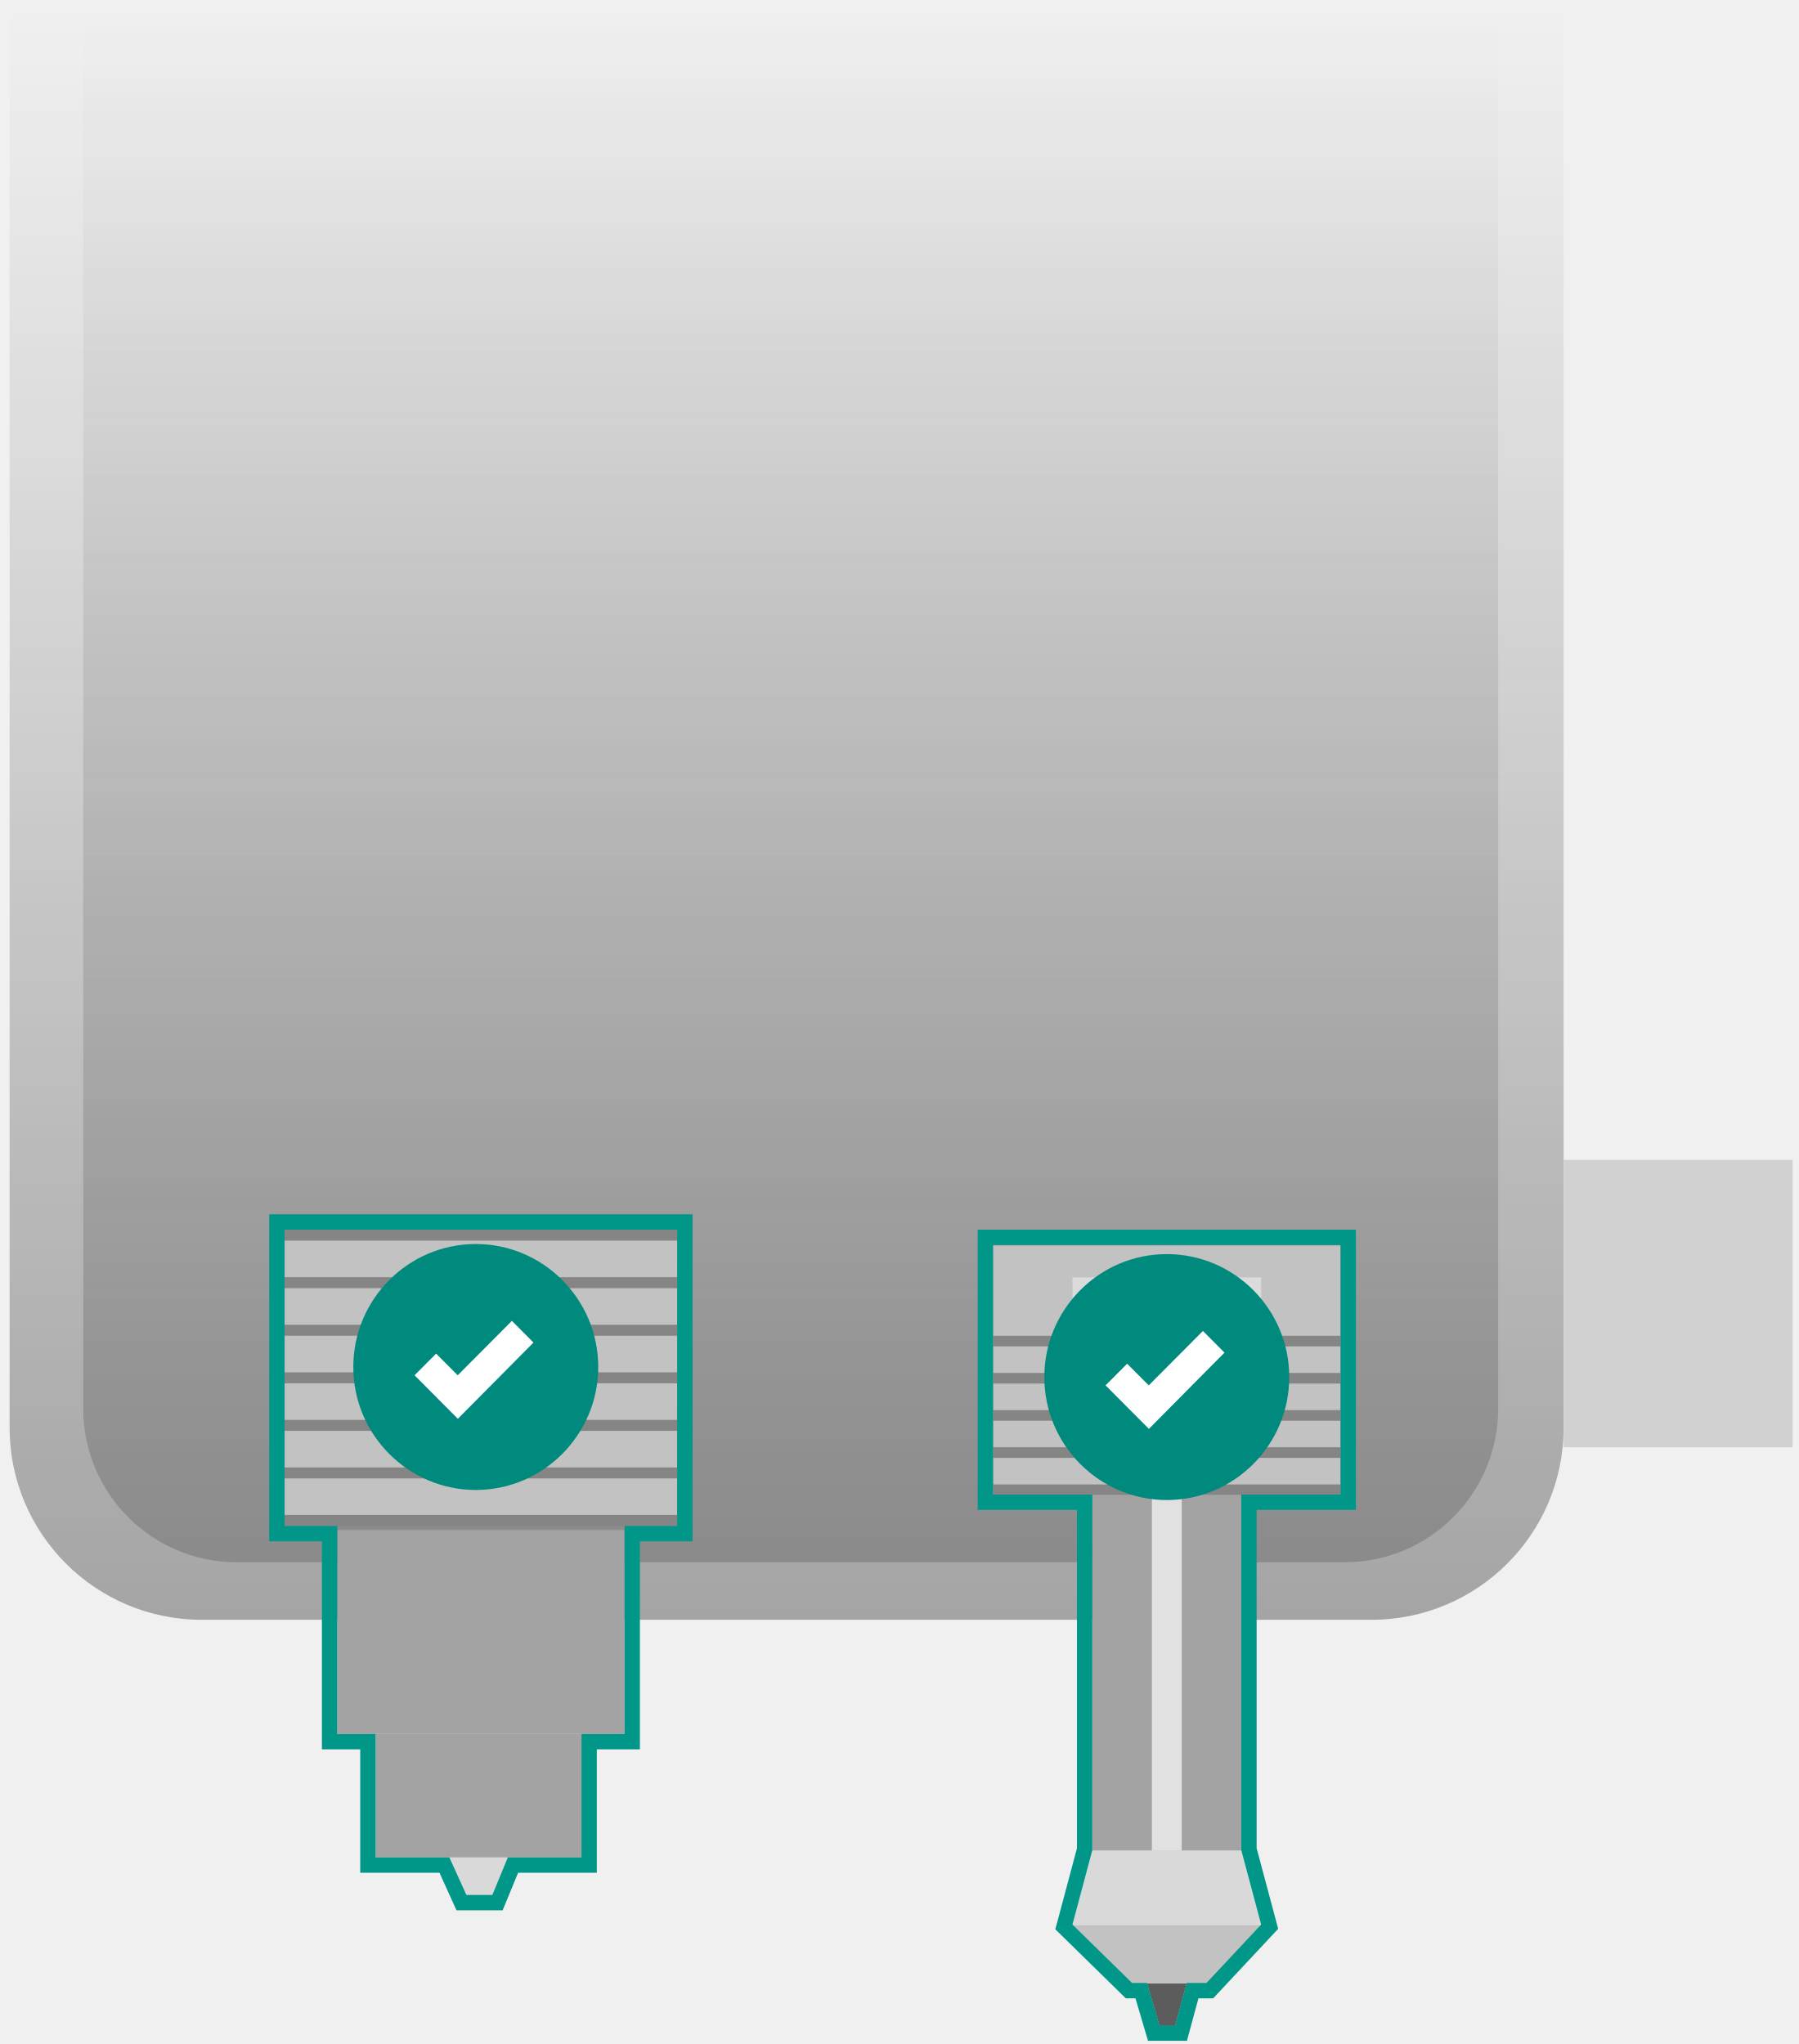
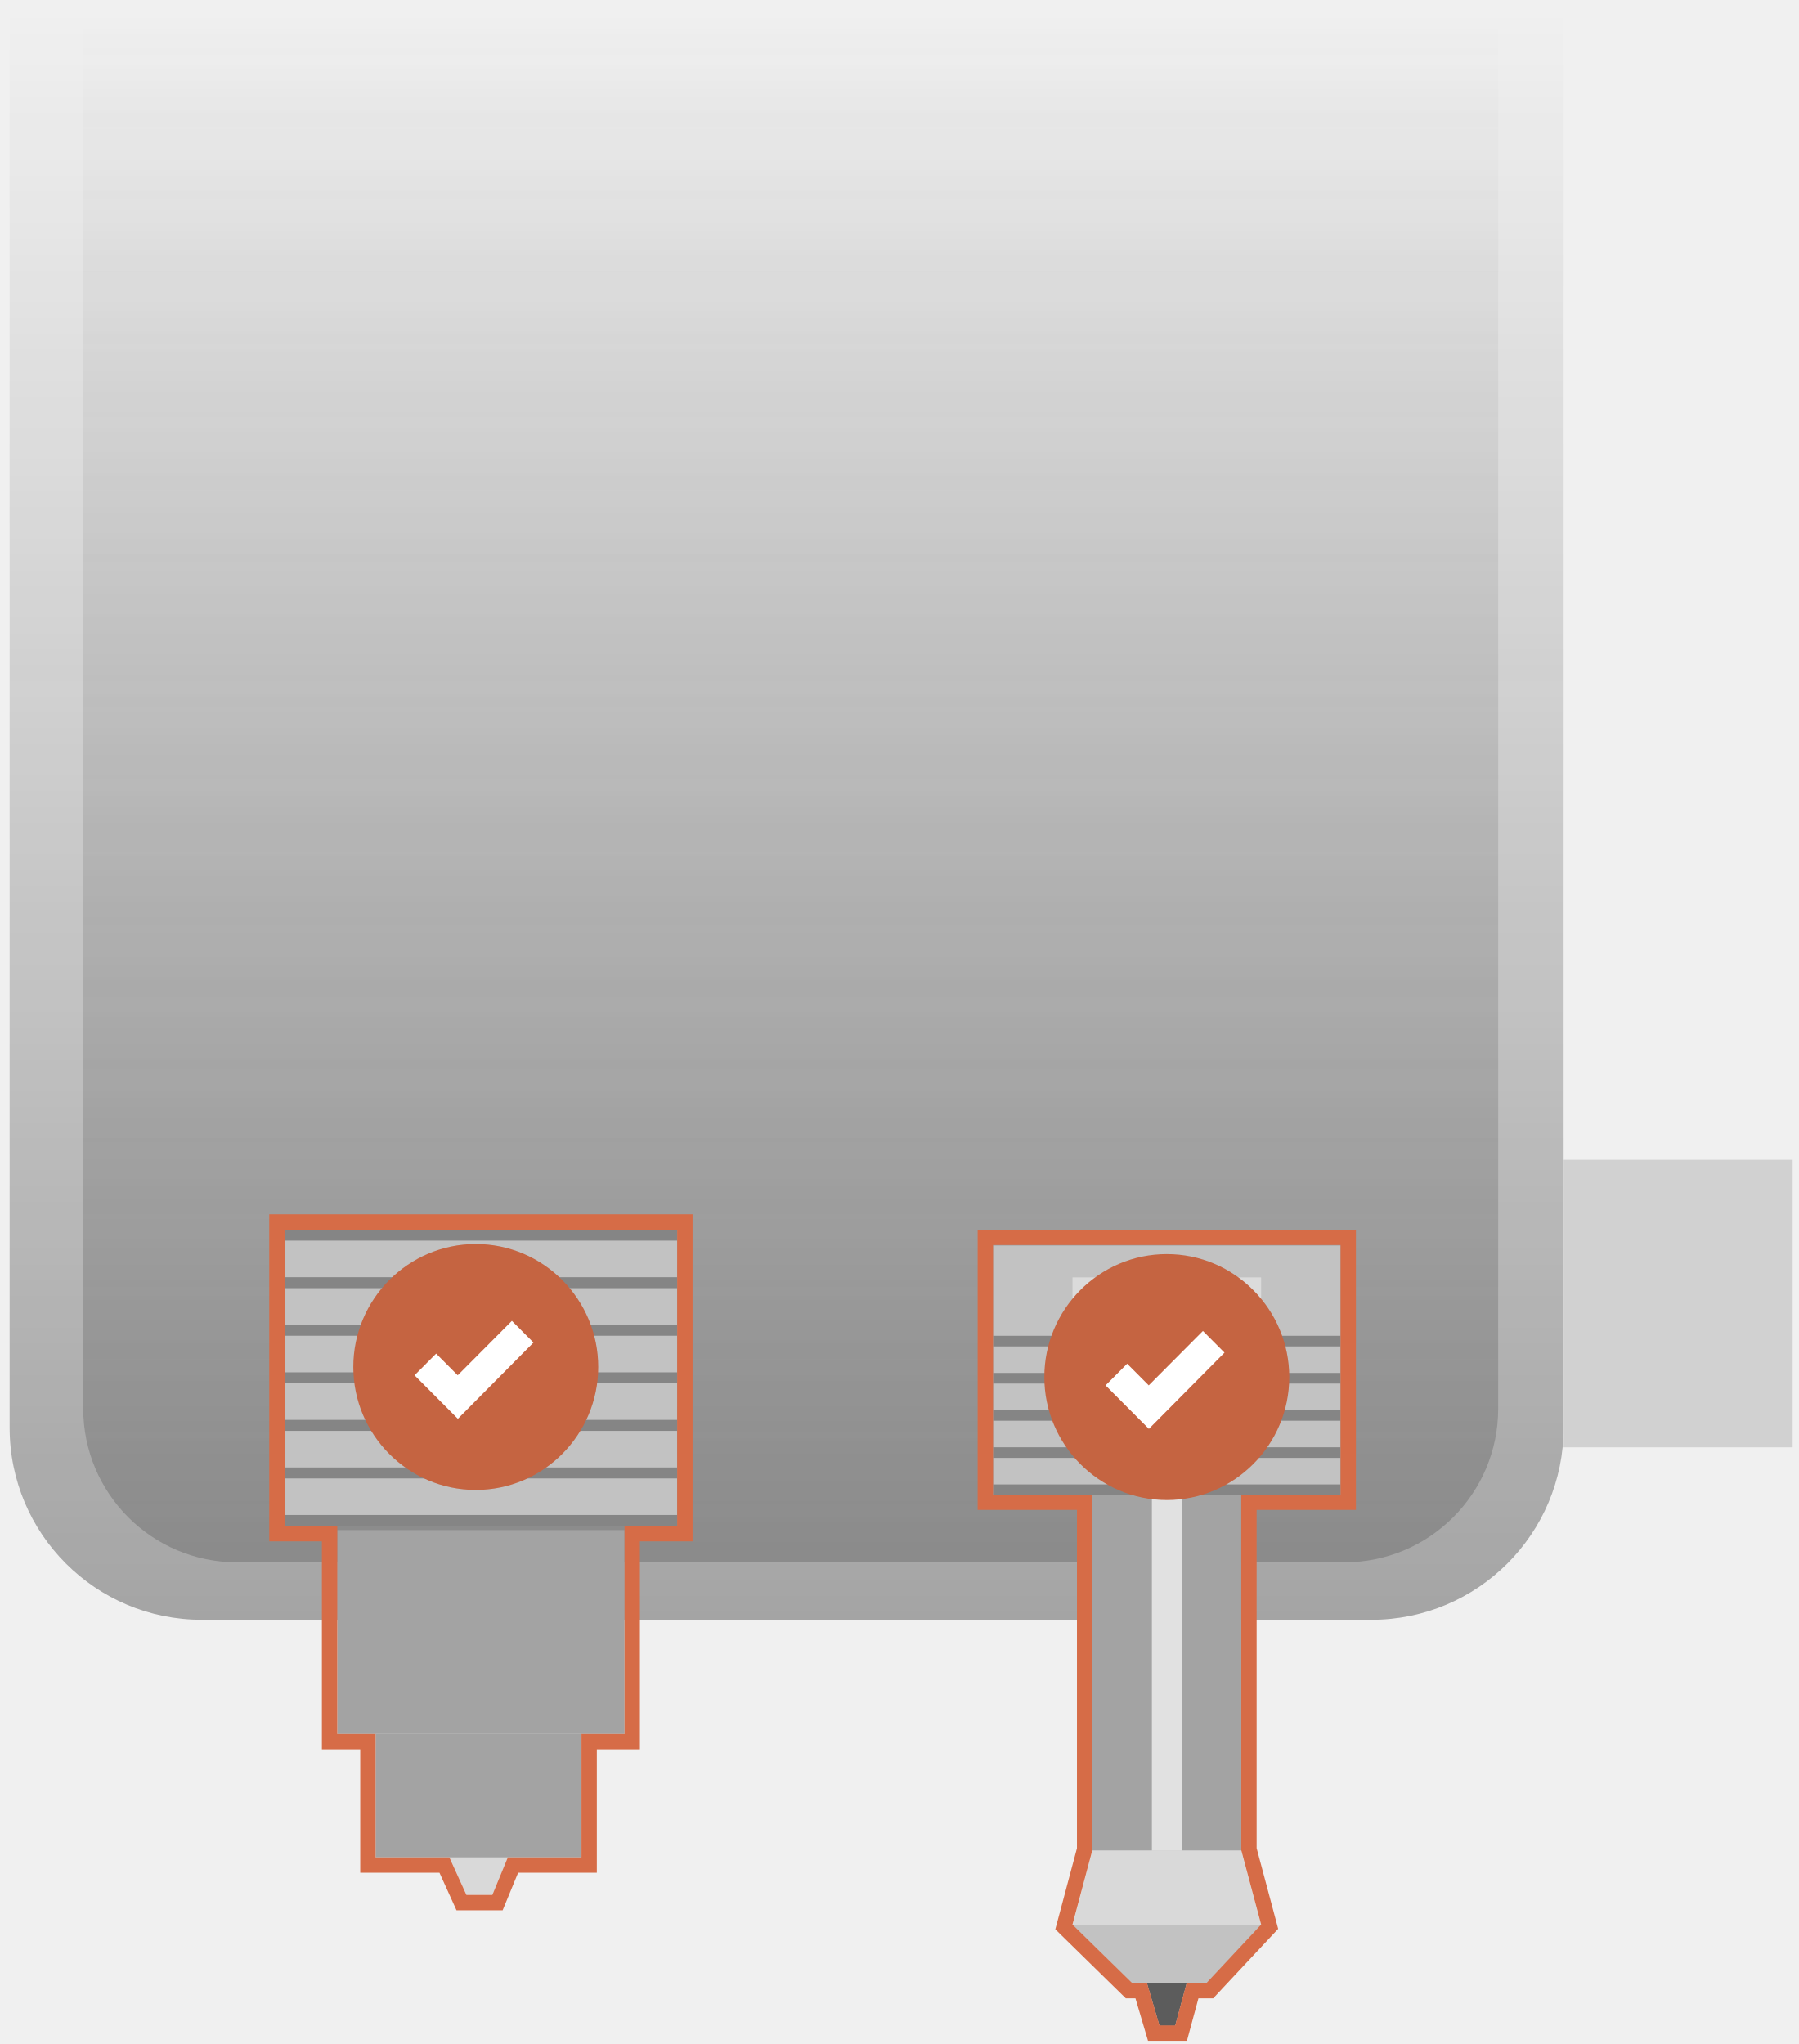
<svg xmlns="http://www.w3.org/2000/svg" width="117" height="133" viewBox="0 0 117 133" fill="none">
  <path d="M0.626 0.653H101.727V92.897C101.727 99.801 96.131 105.397 89.227 105.397H13.126C6.222 105.397 0.626 99.801 0.626 92.897V0.653Z" fill="url(#paint0_linear_3544_2531)" />
  <path d="M5.415 1.187H97.47V91.656C97.47 97.179 92.993 101.656 87.47 101.656H15.415C9.892 101.656 5.415 97.179 5.415 91.656V1.187Z" fill="url(#paint1_linear_3544_2531)" />
  <rect x="101.727" y="75.47" width="14.899" height="18.704" fill="#D1D1D1" />
  <rect x="64.607" y="81.045" width="22.608" height="16.235" fill="#C2C2C2" />
  <rect x="64.607" y="89.335" width="22.608" height="0.691" fill="#858585" />
  <rect x="64.607" y="86.917" width="22.608" height="0.691" fill="#858585" />
  <rect x="64.607" y="91.753" width="22.608" height="0.691" fill="#858585" />
  <rect x="64.607" y="94.171" width="22.608" height="0.691" fill="#858585" />
  <rect x="64.607" y="96.589" width="22.608" height="0.691" fill="#858585" />
  <rect x="71.066" y="97.28" width="9.689" height="23.144" fill="#A3A3A3" />
  <rect x="74.941" y="97.28" width="1.938" height="23.144" fill="#E1E1E1" />
  <rect x="69.774" y="83.117" width="2.584" height="2.763" fill="#DBDBDB" />
  <rect x="79.463" y="83.117" width="2.584" height="2.763" fill="#DBDBDB" />
  <path d="M74.619 129.06H77.203L76.455 131.824L75.435 131.824L74.619 129.06Z" fill="#5C5C5C" />
  <path d="M69.774 125.26H82.047L80.755 120.424H71.066L69.774 125.26Z" fill="#D9D9D9" />
  <path d="M69.774 125.26H82.047L78.495 129.06L73.65 129.06L69.774 125.26Z" fill="#C2C2C2" />
-   <path fill-rule="evenodd" clip-rule="evenodd" d="M88.214 98.248H81.754V120.259L83.156 125.507L82.777 125.911L78.928 130.027H77.969L77.42 132.053L77.221 132.791H74.688L73.871 130.027H73.242L68.657 125.534L68.809 124.971L70.065 120.266V98.248H63.606V80.013H88.214V98.248ZM75.435 131.791H76.455L77.203 129.028H74.619L75.435 131.791ZM69.774 125.229L73.65 129.027H78.494L82.047 125.229L80.755 120.393H71.066L69.774 125.229ZM64.606 97.248H71.065V120.392H80.754V97.248H87.214V81.013H64.606V97.248Z" fill="#009688" />
-   <path d="M67.943 89.604C67.943 85.204 71.51 81.603 75.91 81.603C80.31 81.603 83.876 85.204 83.876 89.604C83.876 94.004 80.31 97.605 75.91 97.605C71.51 97.605 67.943 94.004 67.943 89.604Z" fill="#009688" />
+   <path fill-rule="evenodd" clip-rule="evenodd" d="M88.214 98.248H81.754V120.259L83.156 125.507L82.777 125.911L78.928 130.027H77.969L77.42 132.053L77.221 132.791H74.688L73.871 130.027H73.242L68.657 125.534L68.809 124.971L70.065 120.266V98.248H63.606V80.013H88.214V98.248ZM75.435 131.791H76.455L77.203 129.028H74.619L75.435 131.791ZM69.774 125.229L73.65 129.027H78.494L82.047 125.229L80.755 120.393H71.066L69.774 125.229ZM64.606 97.248H71.065V120.392H80.754V97.248H87.214V81.013H64.606V97.248Z" fill="#D66C47" />
+   <path d="M67.943 89.604C67.943 85.204 71.51 81.603 75.91 81.603C80.31 81.603 83.876 85.204 83.876 89.604C83.876 94.004 80.31 97.605 75.91 97.605C71.51 97.605 67.943 94.004 67.943 89.604Z" fill="#D66C47" />
  <path d="M67.943 89.604C67.943 85.204 71.51 81.603 75.91 81.603C80.31 81.603 83.876 85.204 83.876 89.604C83.876 94.004 80.31 97.605 75.91 97.605C71.51 97.605 67.943 94.004 67.943 89.604Z" fill="black" fill-opacity="0.08" />
  <path d="M74.745 92.975L71.927 90.144L73.331 88.734L74.735 90.144L78.26 86.604L79.664 88.014L74.745 92.975Z" fill="white" />
  <path d="M18.516 80.013H44.057V98.578H18.516V80.013Z" fill="#C2C2C2" />
  <path d="M18.516 80.013H44.057V80.727H18.516V80.013Z" fill="#858585" />
  <path d="M18.516 83.107H44.057V83.821H18.516V83.107Z" fill="#858585" />
  <path d="M18.516 86.2H44.057V86.914H18.516V86.2Z" fill="#858585" />
  <path d="M18.516 89.296H44.057V90.009H18.516V89.296Z" fill="#858585" />
  <path d="M18.516 92.39H44.057V93.104H18.516V92.39Z" fill="#858585" />
  <path d="M18.516 95.485H44.057V96.199H18.516V95.485Z" fill="#858585" />
  <path d="M18.516 98.578H44.057V99.292H18.516V98.578Z" fill="#858585" />
  <path d="M29.106 120.573H33.156L32.031 123.299H30.344L29.106 120.573Z" fill="#D9D9D9" />
  <path d="M21.942 99.562H40.631V112.827H21.942V99.562Z" fill="#A3A3A3" />
  <path d="M24.436 112.827H37.829V120.856H24.436V112.827Z" fill="#A3A3A3" />
-   <path d="M18.516 80.013V99.292H21.942V112.827H24.436V120.856H29.235L30.344 123.3H32.031L33.038 120.856H37.829V112.827H40.631V99.292H44.057V80.013H18.516ZM45.057 100.292H41.631V113.827H38.829V121.856H33.708L32.701 124.3H29.699L28.591 121.856H23.436V113.827H20.942V100.292H17.516V79.013H45.057V100.292Z" fill="#009688" />
-   <path d="M22.986 88.948C22.986 84.548 26.553 80.947 30.953 80.947C35.353 80.947 38.919 84.548 38.919 88.948C38.919 93.347 35.353 96.949 30.953 96.949C26.553 96.949 22.986 93.347 22.986 88.948Z" fill="#009688" />
+   <path d="M18.516 80.013V99.292H21.942V112.827H24.436V120.856H29.235L30.344 123.3H32.031L33.038 120.856H37.829V112.827H40.631V99.292H44.057V80.013H18.516ZM45.057 100.292H41.631V113.827H38.829V121.856H33.708L32.701 124.3H29.699L28.591 121.856H23.436V113.827H20.942V100.292H17.516V79.013H45.057V100.292Z" fill="#D66C47" />
+   <path d="M22.986 88.948C22.986 84.548 26.553 80.947 30.953 80.947C35.353 80.947 38.919 84.548 38.919 88.948C38.919 93.347 35.353 96.949 30.953 96.949C26.553 96.949 22.986 93.347 22.986 88.948Z" fill="#D66C47" />
  <path d="M22.986 88.948C22.986 84.548 26.553 80.947 30.953 80.947C35.353 80.947 38.919 84.548 38.919 88.948C38.919 93.347 35.353 96.949 30.953 96.949C26.553 96.949 22.986 93.347 22.986 88.948Z" fill="black" fill-opacity="0.08" />
  <path d="M29.788 92.318L26.97 89.488L28.374 88.078L29.778 89.488L33.303 85.947L34.707 87.358L29.788 92.318Z" fill="white" />
  <defs>
    <linearGradient id="paint0_linear_3544_2531" x1="51.177" y1="0.653" x2="51.177" y2="105.397" gradientUnits="userSpaceOnUse">
      <stop stop-color="#333333" stop-opacity="0" />
      <stop offset="1" stop-color="#333333" stop-opacity="0.4" />
    </linearGradient>
    <linearGradient id="paint1_linear_3544_2531" x1="51.443" y1="1.187" x2="51.443" y2="101.656" gradientUnits="userSpaceOnUse">
      <stop stop-color="#474747" stop-opacity="0" />
      <stop offset="1" stop-color="#474747" stop-opacity="0.3" />
    </linearGradient>
  </defs>
</svg>
